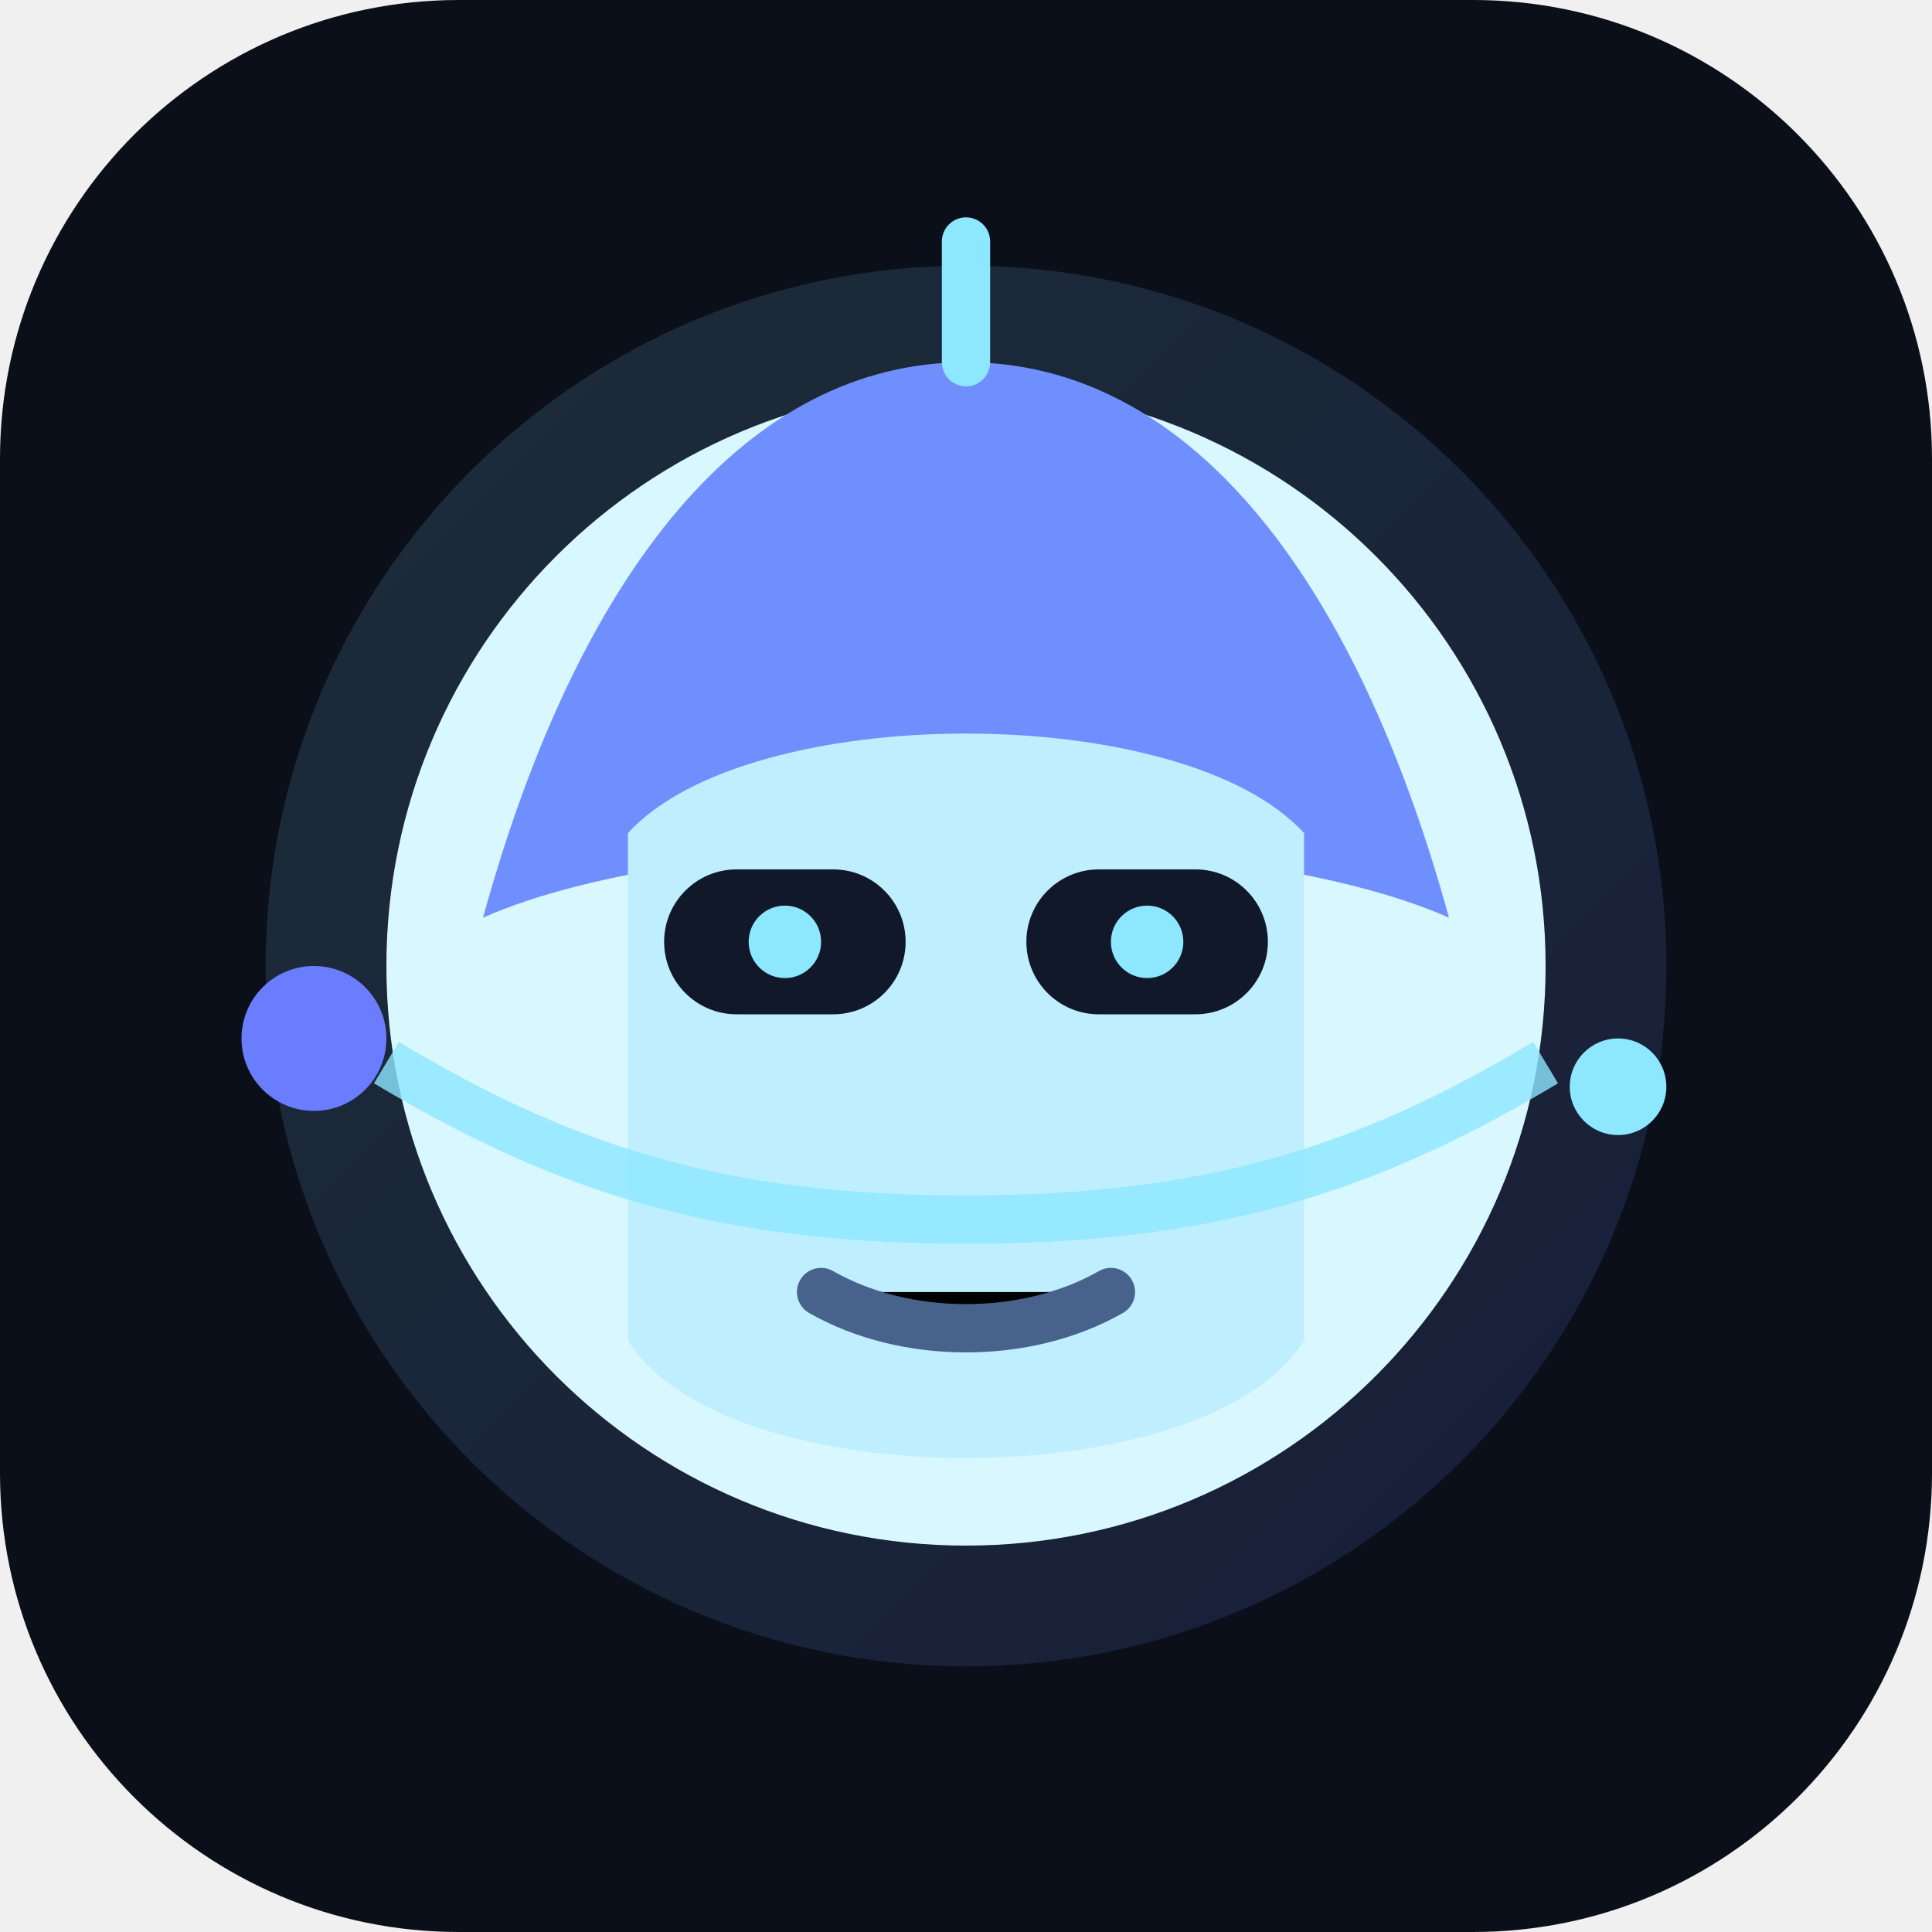
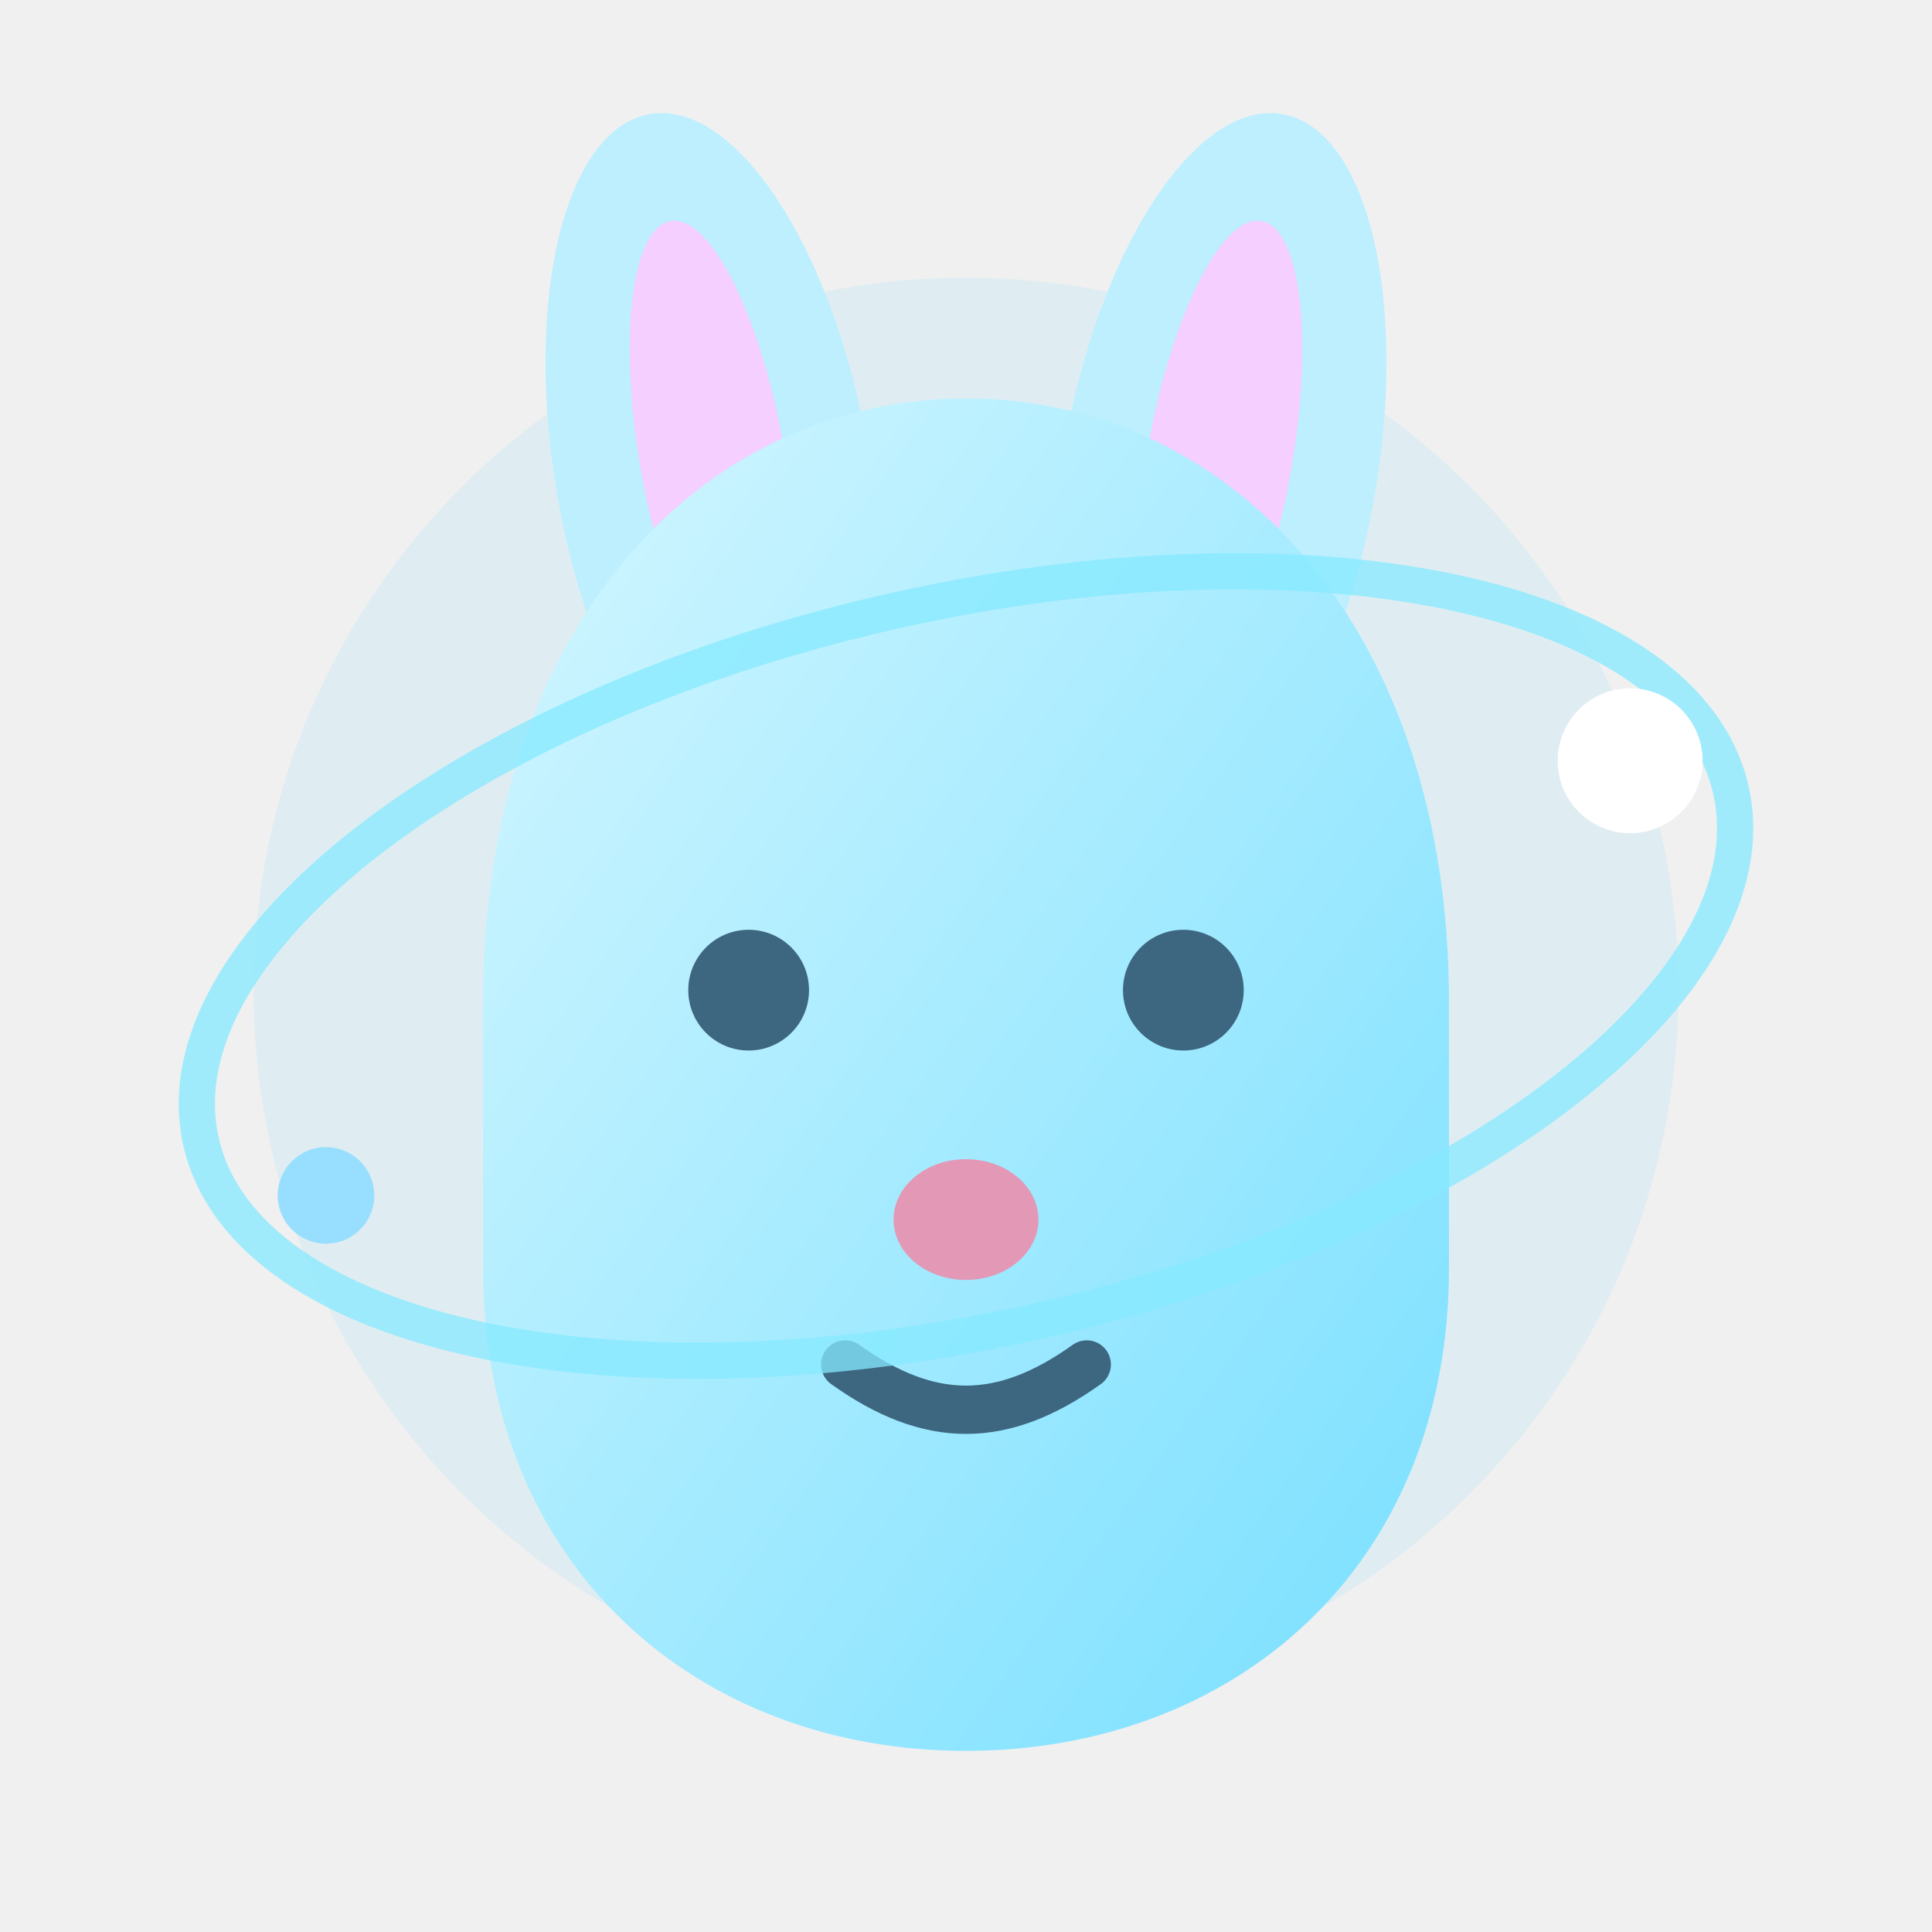
<svg xmlns="http://www.w3.org/2000/svg" viewBox="0 0 160 160">
  <defs>
-     <linearGradient id="g" x1="0" y1="0" x2="1" y2="1">
-       <stop stop-color="#8ce7ff" />
-       <stop offset="1" stop-color="#6a7dff" />
+     <linearGradient id="f" x1="0" y1="0" x2="1" y2="1">
+       <stop stop-color="#d5f7ff" />
+       <stop offset="1" stop-color="#77dfff" />
    </linearGradient>
  </defs>
-   <rect width="160" height="160" rx="38" fill="#0a0f19" />
-   <circle cx="80" cy="80" r="58" fill="url(#g)" opacity=".14" />
-   <circle cx="80" cy="80" r="48" fill="#d9f7ff" />
-   <path d="M40 76c8-29 22-46 40-46s32 17 40 46c-18-8-62-8-80 0Z" fill="#6f8fff" />
-   <path d="M52 69c10-11 46-11 56 0v42c-8 13-48 13-56 0Z" fill="#bfefff" />
-   <rect x="55" y="72" width="20" height="12" rx="6" fill="#10182a" />
-   <rect x="85" y="72" width="20" height="12" rx="6" fill="#10182a" />
-   <circle cx="65" cy="78" r="3" fill="#8ce7ff" />
-   <circle cx="95" cy="78" r="3" fill="#8ce7ff" />
-   <path d="M68 107c7 4 17 4 24 0" stroke="#47638b" stroke-width="4" stroke-linecap="round" />
-   <path d="M32 88c15 9 28 13 48 13s33-4 48-13" stroke="#8ce7ff" stroke-width="4" fill="none" opacity=".8" />
-   <circle cx="26" cy="86" r="6" fill="#6a7dff" />
-   <circle cx="134" cy="90" r="4" fill="#8ce7ff" />
-   <path d="M80 20v10" stroke="#8ce7ff" stroke-width="4" stroke-linecap="round" />
+   <circle cx="80" cy="82" r="59" fill="#6ad8ff" opacity=".13" />
+   <ellipse cx="59" cy="39" rx="13" ry="30" fill="#bdefff" transform="rotate(-10 59 39)" />
+   <ellipse cx="101" cy="39" rx="13" ry="30" fill="#bdefff" transform="rotate(10 101 39)" />
+   <ellipse cx="59" cy="38" rx="6" ry="20" fill="#f4cfff" transform="rotate(-10 59 38)" />
+   <ellipse cx="101" cy="38" rx="6" ry="20" fill="#f4cfff" transform="rotate(10 101 38)" />
+   <path d="M40 83c0-31 18-50 40-50s40 19 40 50v22c0 25-18 40-40 40s-40-15-40-40Z" fill="url(#f)" />
+   <circle cx="62" cy="82" r="5" fill="#3d6680" />
+   <circle cx="98" cy="82" r="5" fill="#3d6680" />
+   <ellipse cx="80" cy="101" rx="6" ry="5" fill="#e398b5" />
+   <path d="M70 113c7 5 13 5 20 0" fill="none" stroke="#3d6680" stroke-width="4" stroke-linecap="round" />
+   <ellipse cx="80" cy="80" rx="65" ry="30" fill="none" stroke="#86e9ff" stroke-width="3" opacity=".75" transform="rotate(-13 80 80)" />
+   <circle cx="135" cy="63" r="6" fill="#fff" />
+   <circle cx="27" cy="99" r="4" fill="#98dfff" />
</svg>
